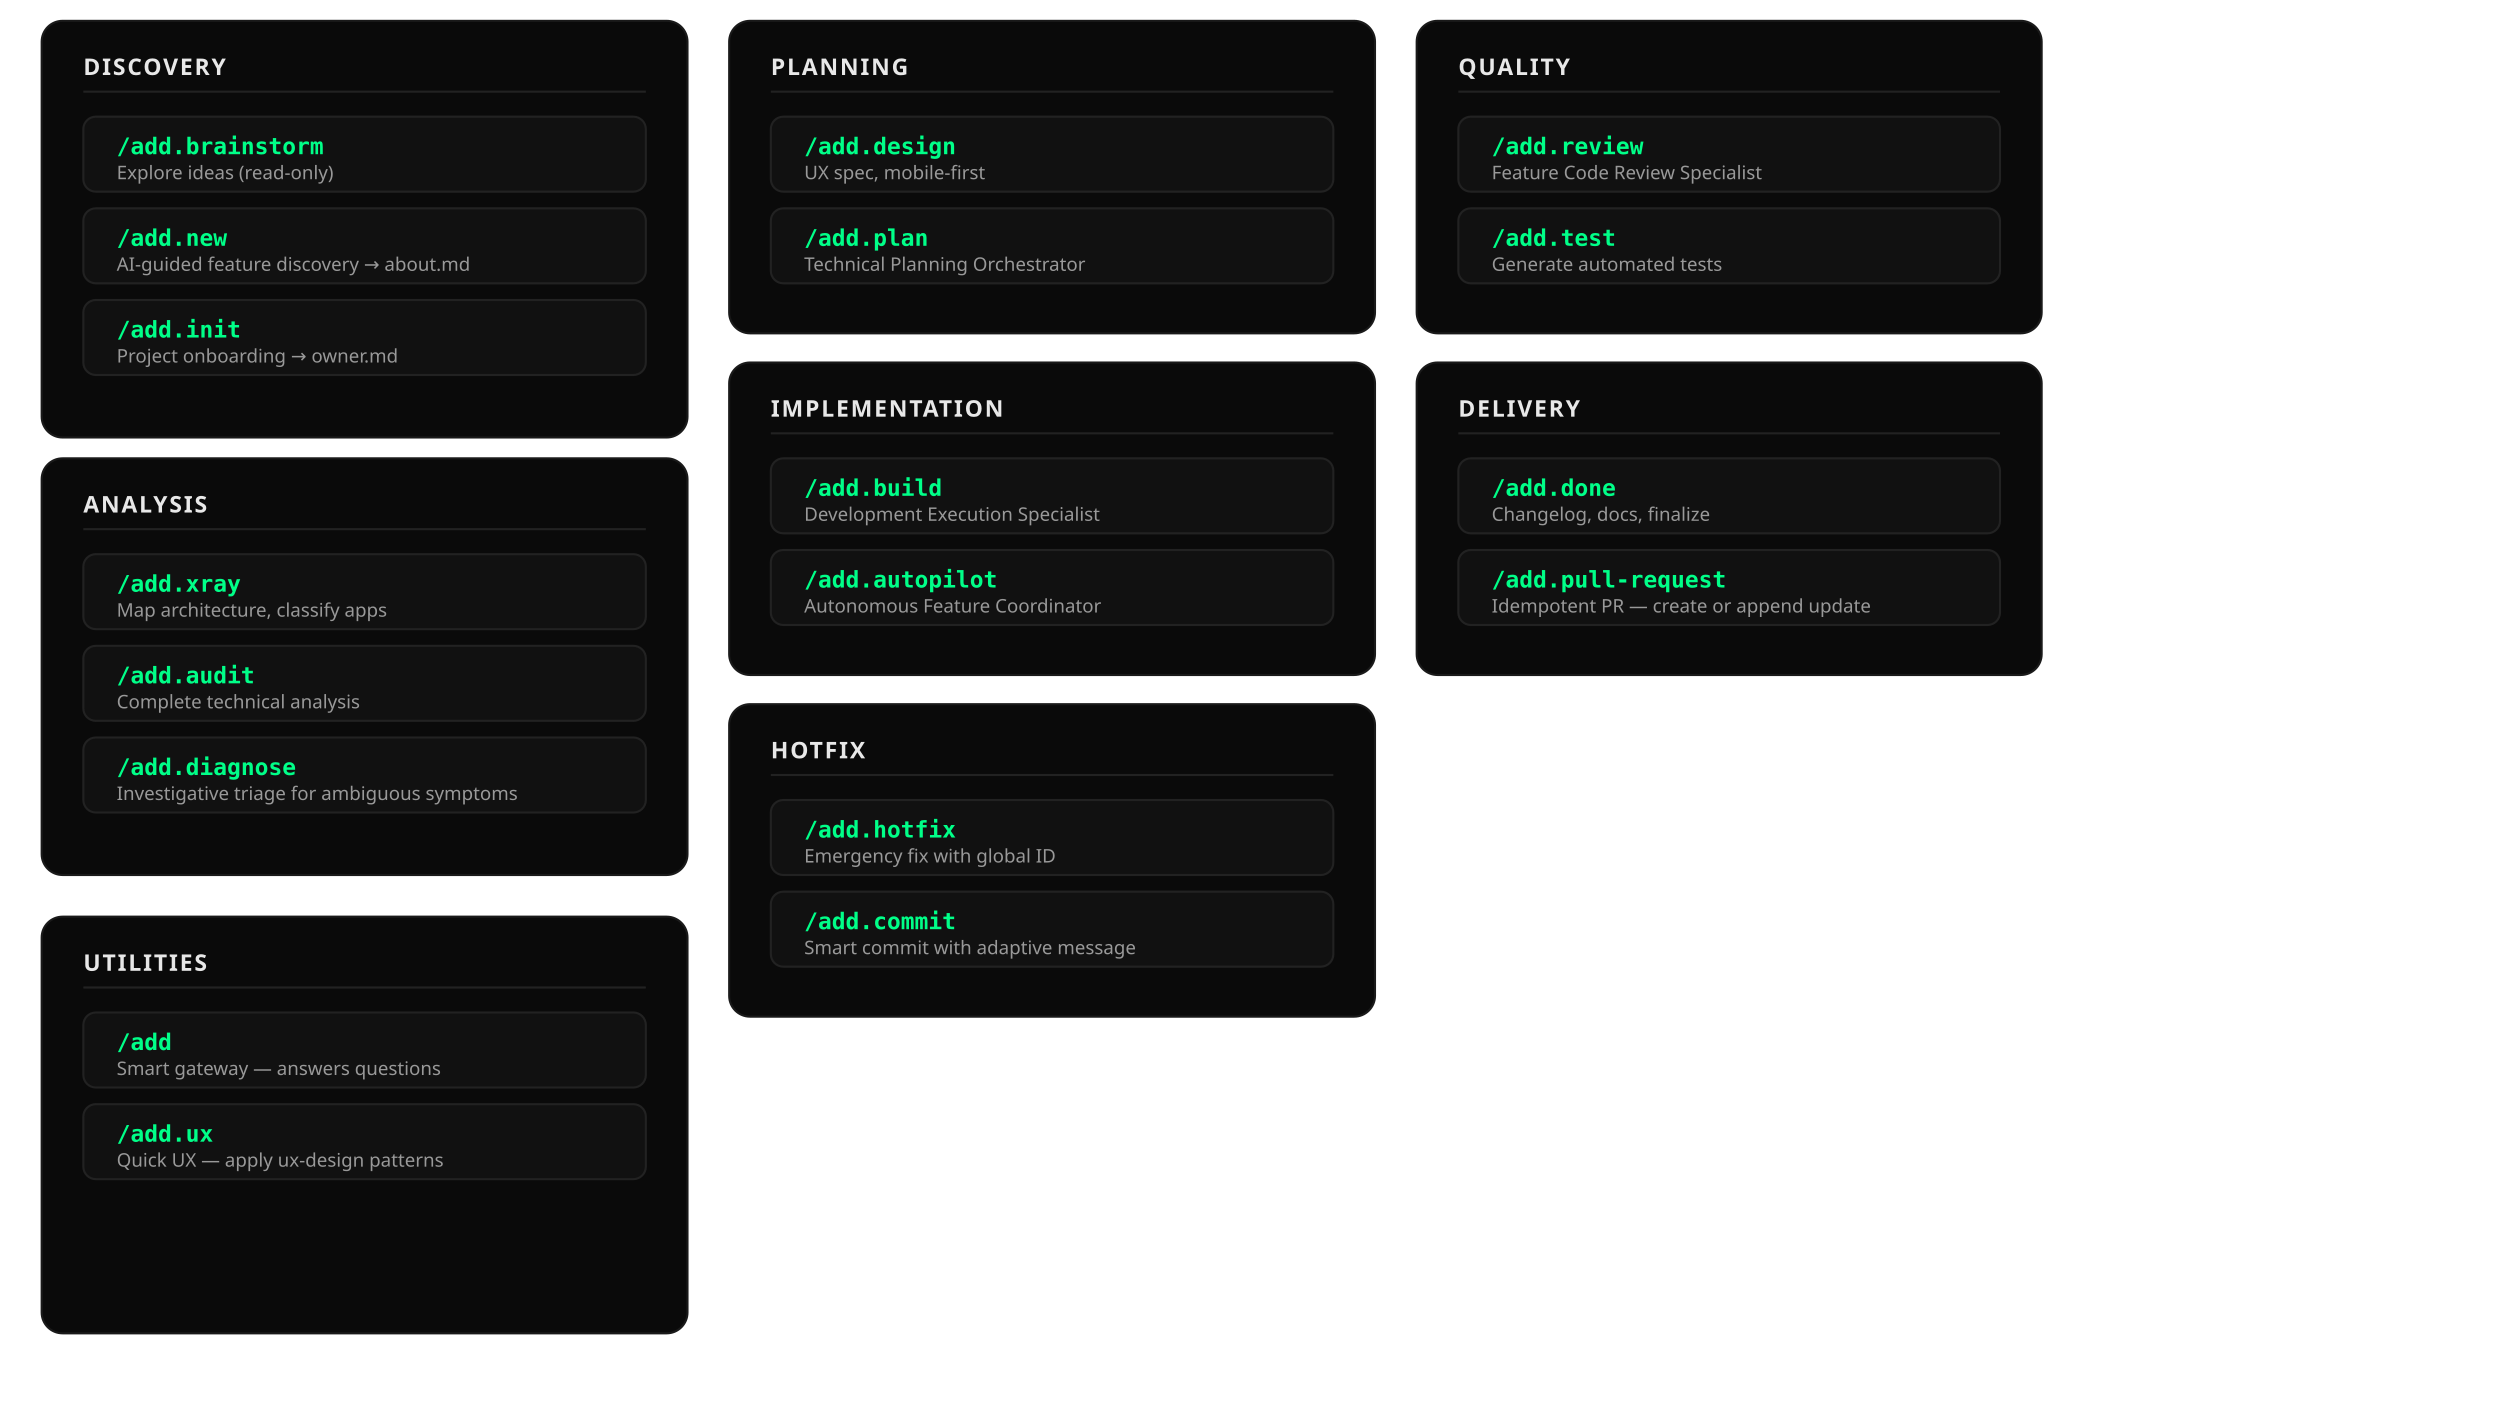
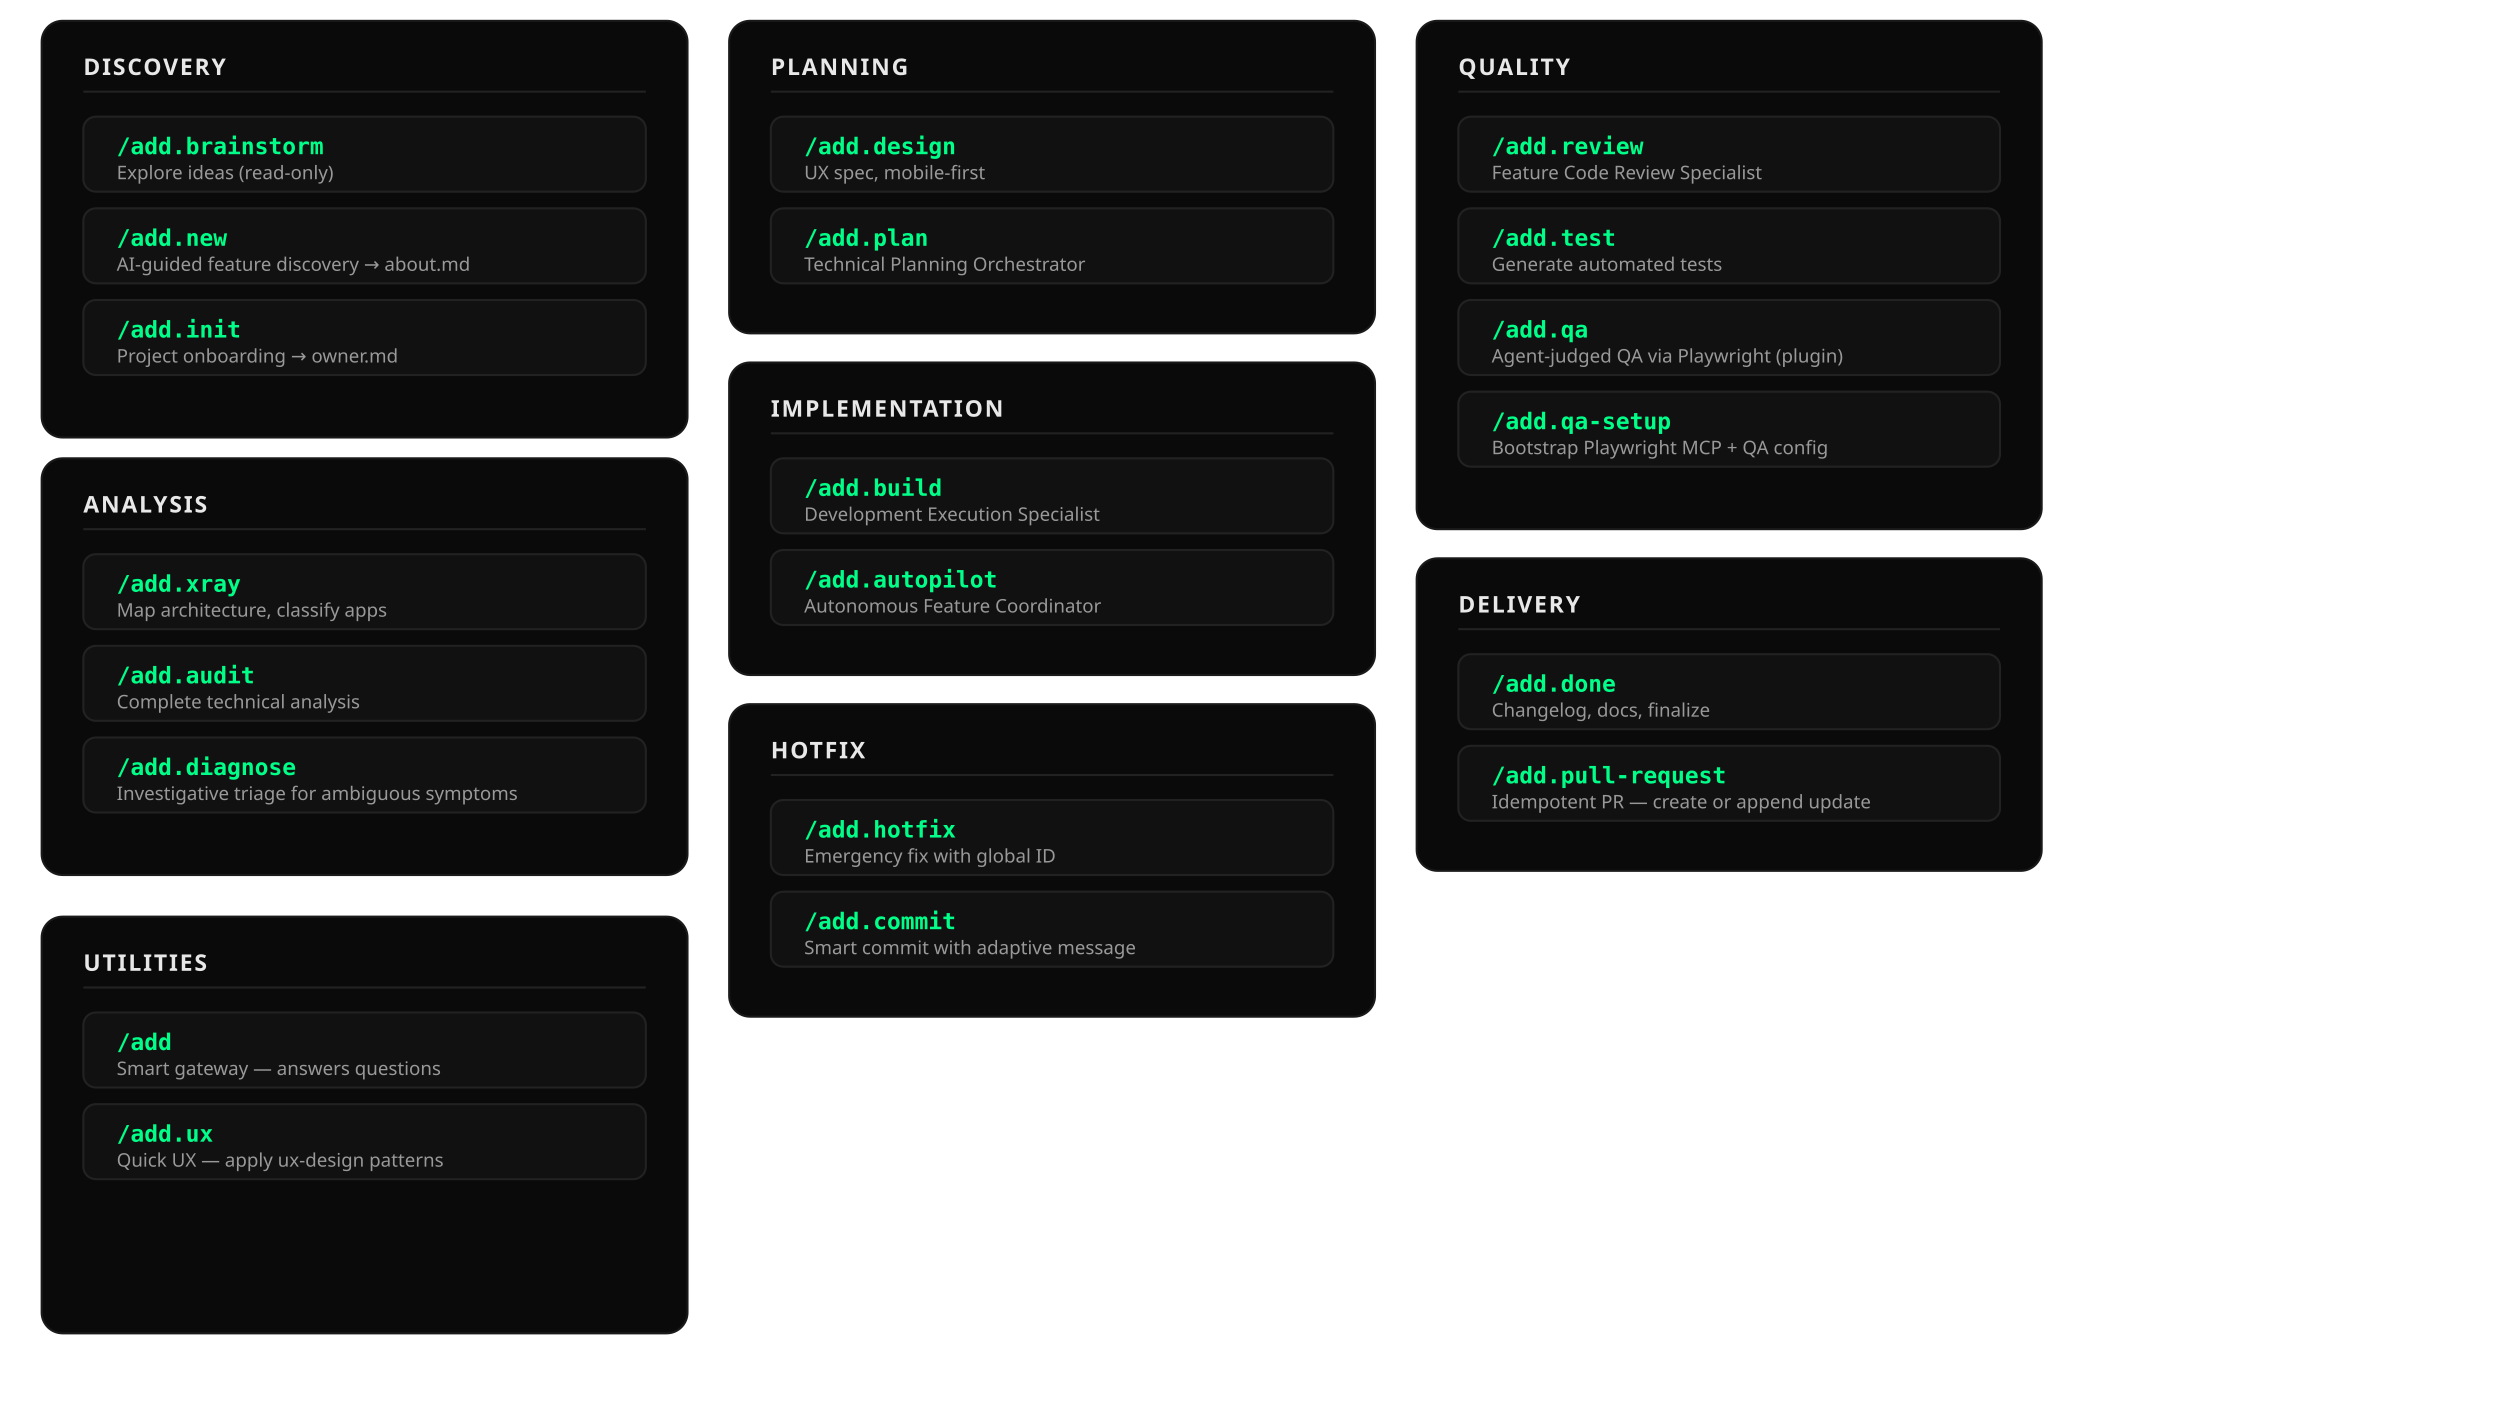
<svg xmlns="http://www.w3.org/2000/svg" viewBox="0 0 1200 680" fill="none">
  <style>
    .cat-label { fill: #e8e8e8; font-family: 'Syne', sans-serif; font-size: 13px; font-weight: 700; }
    .cat-line { stroke: #222; stroke-width: 1; }
    .cmd-box { fill: #111; stroke: #222; stroke-width: 1; rx: 6; }
    .cmd-name { fill: #00ff88; font-family: 'JetBrains Mono', monospace; font-size: 11px; font-weight: 600; }
    .cmd-desc { fill: #999; font-family: 'Outfit', sans-serif; font-size: 9px; }
    .group-bg { fill: #0a0a0a; stroke: #1a1a1a; stroke-width: 1; rx: 10; }
    .group-title { fill: #e8e8e8; font-family: 'Syne', sans-serif; font-size: 11px; font-weight: 800; letter-spacing: 0.08em; }
  </style>
  <rect x="20" y="10" width="310" height="200" class="group-bg" />
  <text x="40" y="36" class="group-title">DISCOVERY</text>
  <line x1="40" y1="44" x2="310" y2="44" class="cat-line" />
  <rect x="40" y="56" width="270" height="36" class="cmd-box" />
  <text x="56" y="74" class="cmd-name">/add.brainstorm</text>
  <text x="56" y="86" class="cmd-desc">Explore ideas (read-only)</text>
  <rect x="40" y="100" width="270" height="36" class="cmd-box" />
  <text x="56" y="118" class="cmd-name">/add.new</text>
  <text x="56" y="130" class="cmd-desc">AI-guided feature discovery → about.md</text>
  <rect x="40" y="144" width="270" height="36" class="cmd-box" />
  <text x="56" y="162" class="cmd-name">/add.init</text>
  <text x="56" y="174" class="cmd-desc">Project onboarding → owner.md</text>
  <rect x="20" y="220" width="310" height="200" class="group-bg" />
  <text x="40" y="246" class="group-title">ANALYSIS</text>
  <line x1="40" y1="254" x2="310" y2="254" class="cat-line" />
  <rect x="40" y="266" width="270" height="36" class="cmd-box" />
  <text x="56" y="284" class="cmd-name">/add.xray</text>
  <text x="56" y="296" class="cmd-desc">Map architecture, classify apps</text>
  <rect x="40" y="310" width="270" height="36" class="cmd-box" />
  <text x="56" y="328" class="cmd-name">/add.audit</text>
  <text x="56" y="340" class="cmd-desc">Complete technical analysis</text>
  <rect x="40" y="354" width="270" height="36" class="cmd-box" />
  <text x="56" y="372" class="cmd-name">/add.diagnose</text>
  <text x="56" y="384" class="cmd-desc">Investigative triage for ambiguous symptoms</text>
  <rect x="350" y="10" width="310" height="150" class="group-bg" />
  <text x="370" y="36" class="group-title">PLANNING</text>
  <line x1="370" y1="44" x2="640" y2="44" class="cat-line" />
  <rect x="370" y="56" width="270" height="36" class="cmd-box" />
  <text x="386" y="74" class="cmd-name">/add.design</text>
  <text x="386" y="86" class="cmd-desc">UX spec, mobile-first</text>
  <rect x="370" y="100" width="270" height="36" class="cmd-box" />
  <text x="386" y="118" class="cmd-name">/add.plan</text>
  <text x="386" y="130" class="cmd-desc">Technical Planning Orchestrator</text>
  <rect x="350" y="174" width="310" height="150" class="group-bg" />
  <text x="370" y="200" class="group-title">IMPLEMENTATION</text>
  <line x1="370" y1="208" x2="640" y2="208" class="cat-line" />
  <rect x="370" y="220" width="270" height="36" class="cmd-box" />
  <text x="386" y="238" class="cmd-name">/add.build</text>
  <text x="386" y="250" class="cmd-desc">Development Execution Specialist</text>
  <rect x="370" y="264" width="270" height="36" class="cmd-box" />
  <text x="386" y="282" class="cmd-name">/add.autopilot</text>
  <text x="386" y="294" class="cmd-desc">Autonomous Feature Coordinator</text>
  <rect x="350" y="338" width="310" height="150" class="group-bg" />
  <text x="370" y="364" class="group-title">HOTFIX</text>
  <line x1="370" y1="372" x2="640" y2="372" class="cat-line" />
  <rect x="370" y="384" width="270" height="36" class="cmd-box" />
  <text x="386" y="402" class="cmd-name">/add.hotfix</text>
  <text x="386" y="414" class="cmd-desc">Emergency fix with global ID</text>
  <rect x="370" y="428" width="270" height="36" class="cmd-box" />
  <text x="386" y="446" class="cmd-name">/add.commit</text>
  <text x="386" y="458" class="cmd-desc">Smart commit with adaptive message</text>
-   <rect x="680" y="10" width="300" height="150" class="group-bg" />
+   <rect x="680" y="10" width="300" height="244" class="group-bg" />
  <text x="700" y="36" class="group-title">QUALITY</text>
  <line x1="700" y1="44" x2="960" y2="44" class="cat-line" />
  <rect x="700" y="56" width="260" height="36" class="cmd-box" />
  <text x="716" y="74" class="cmd-name">/add.review</text>
  <text x="716" y="86" class="cmd-desc">Feature Code Review Specialist</text>
  <rect x="700" y="100" width="260" height="36" class="cmd-box" />
  <text x="716" y="118" class="cmd-name">/add.test</text>
  <text x="716" y="130" class="cmd-desc">Generate automated tests</text>
-   <rect x="680" y="174" width="300" height="150" class="group-bg" />
-   <text x="700" y="200" class="group-title">DELIVERY</text>
-   <line x1="700" y1="208" x2="960" y2="208" class="cat-line" />
-   <rect x="700" y="220" width="260" height="36" class="cmd-box" />
-   <text x="716" y="238" class="cmd-name">/add.done</text>
-   <text x="716" y="250" class="cmd-desc">Changelog, docs, finalize</text>
-   <rect x="700" y="264" width="260" height="36" class="cmd-box" />
-   <text x="716" y="282" class="cmd-name">/add.pull-request</text>
-   <text x="716" y="294" class="cmd-desc">Idempotent PR — create or append update</text>
+   <rect x="700" y="144" width="260" height="36" class="cmd-box" />
+   <text x="716" y="162" class="cmd-name">/add.qa</text>
+   <text x="716" y="174" class="cmd-desc">Agent-judged QA via Playwright (plugin)</text>
+   <rect x="700" y="188" width="260" height="36" class="cmd-box" />
+   <text x="716" y="206" class="cmd-name">/add.qa-setup</text>
+   <text x="716" y="218" class="cmd-desc">Bootstrap Playwright MCP + QA config</text>
+   <rect x="680" y="268" width="300" height="150" class="group-bg" />
+   <text x="700" y="294" class="group-title">DELIVERY</text>
+   <line x1="700" y1="302" x2="960" y2="302" class="cat-line" />
+   <rect x="700" y="314" width="260" height="36" class="cmd-box" />
+   <text x="716" y="332" class="cmd-name">/add.done</text>
+   <text x="716" y="344" class="cmd-desc">Changelog, docs, finalize</text>
+   <rect x="700" y="358" width="260" height="36" class="cmd-box" />
+   <text x="716" y="376" class="cmd-name">/add.pull-request</text>
+   <text x="716" y="388" class="cmd-desc">Idempotent PR — create or append update</text>
  <rect x="20" y="440" width="310" height="200" class="group-bg" />
  <text x="40" y="466" class="group-title">UTILITIES</text>
  <line x1="40" y1="474" x2="310" y2="474" class="cat-line" />
  <rect x="40" y="486" width="270" height="36" class="cmd-box" />
  <text x="56" y="504" class="cmd-name">/add</text>
  <text x="56" y="516" class="cmd-desc">Smart gateway — answers questions</text>
  <rect x="40" y="530" width="270" height="36" class="cmd-box" />
  <text x="56" y="548" class="cmd-name">/add.ux</text>
  <text x="56" y="560" class="cmd-desc">Quick UX — apply ux-design patterns</text>
</svg>
